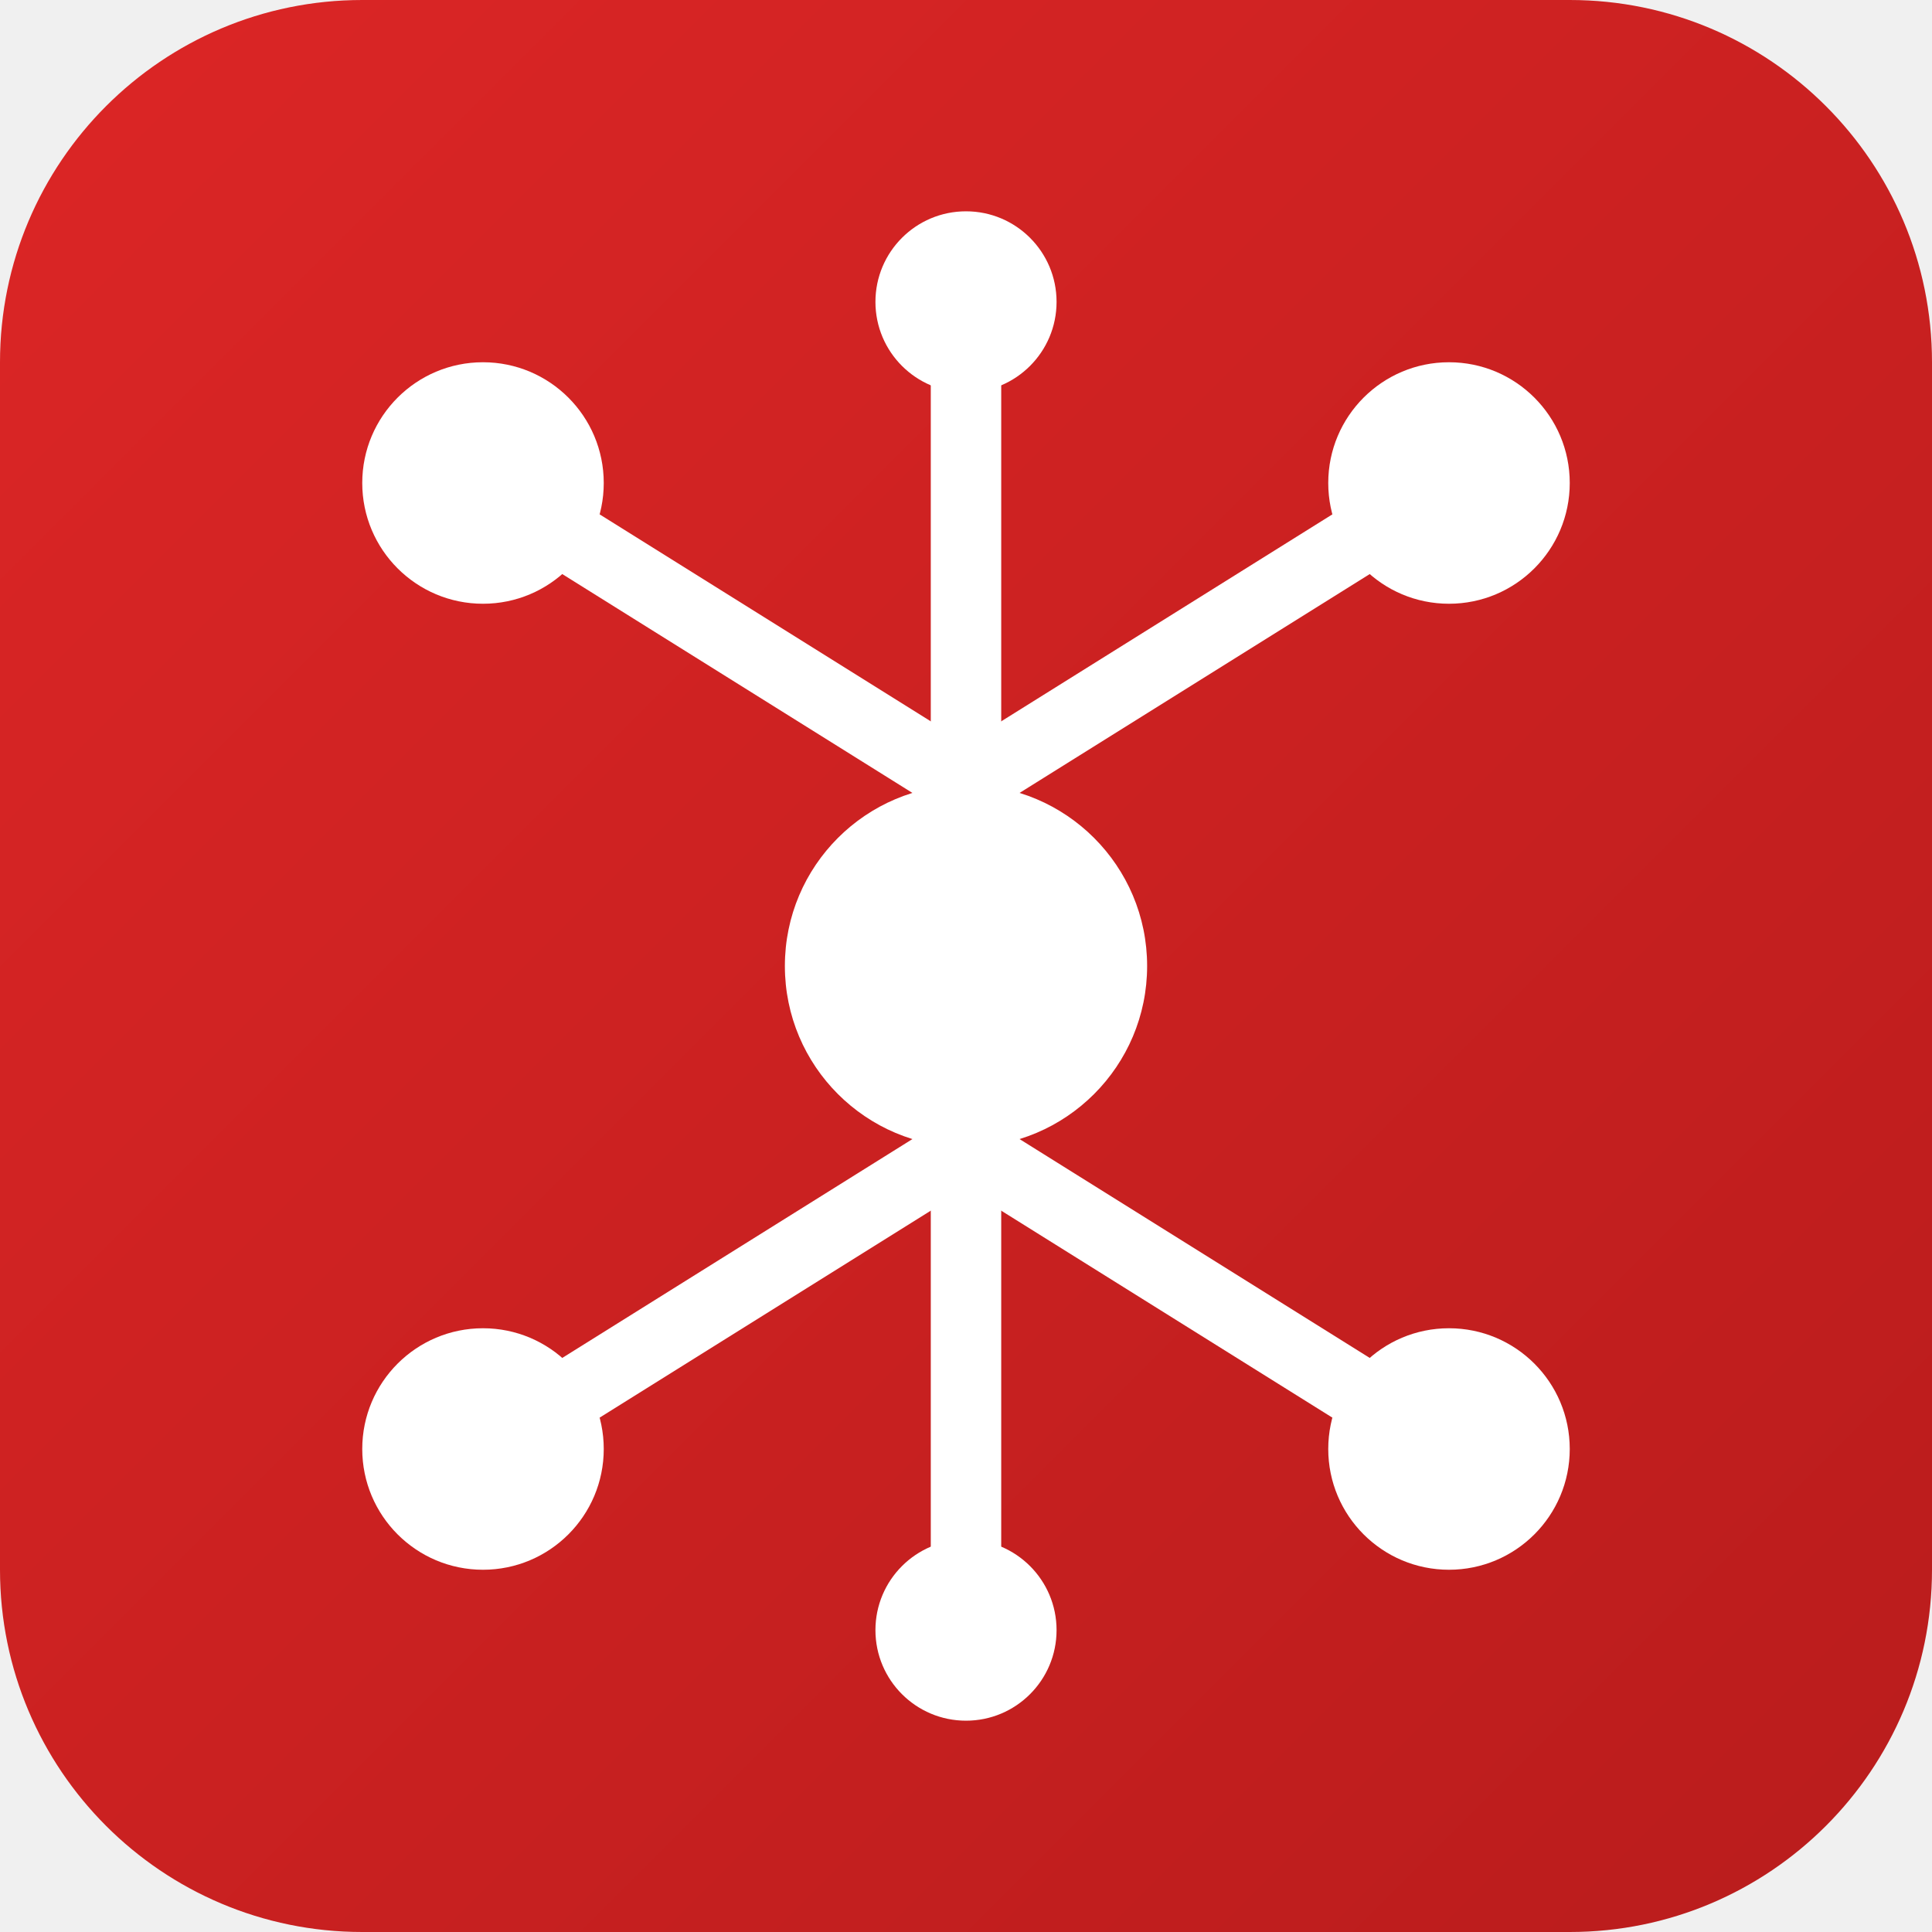
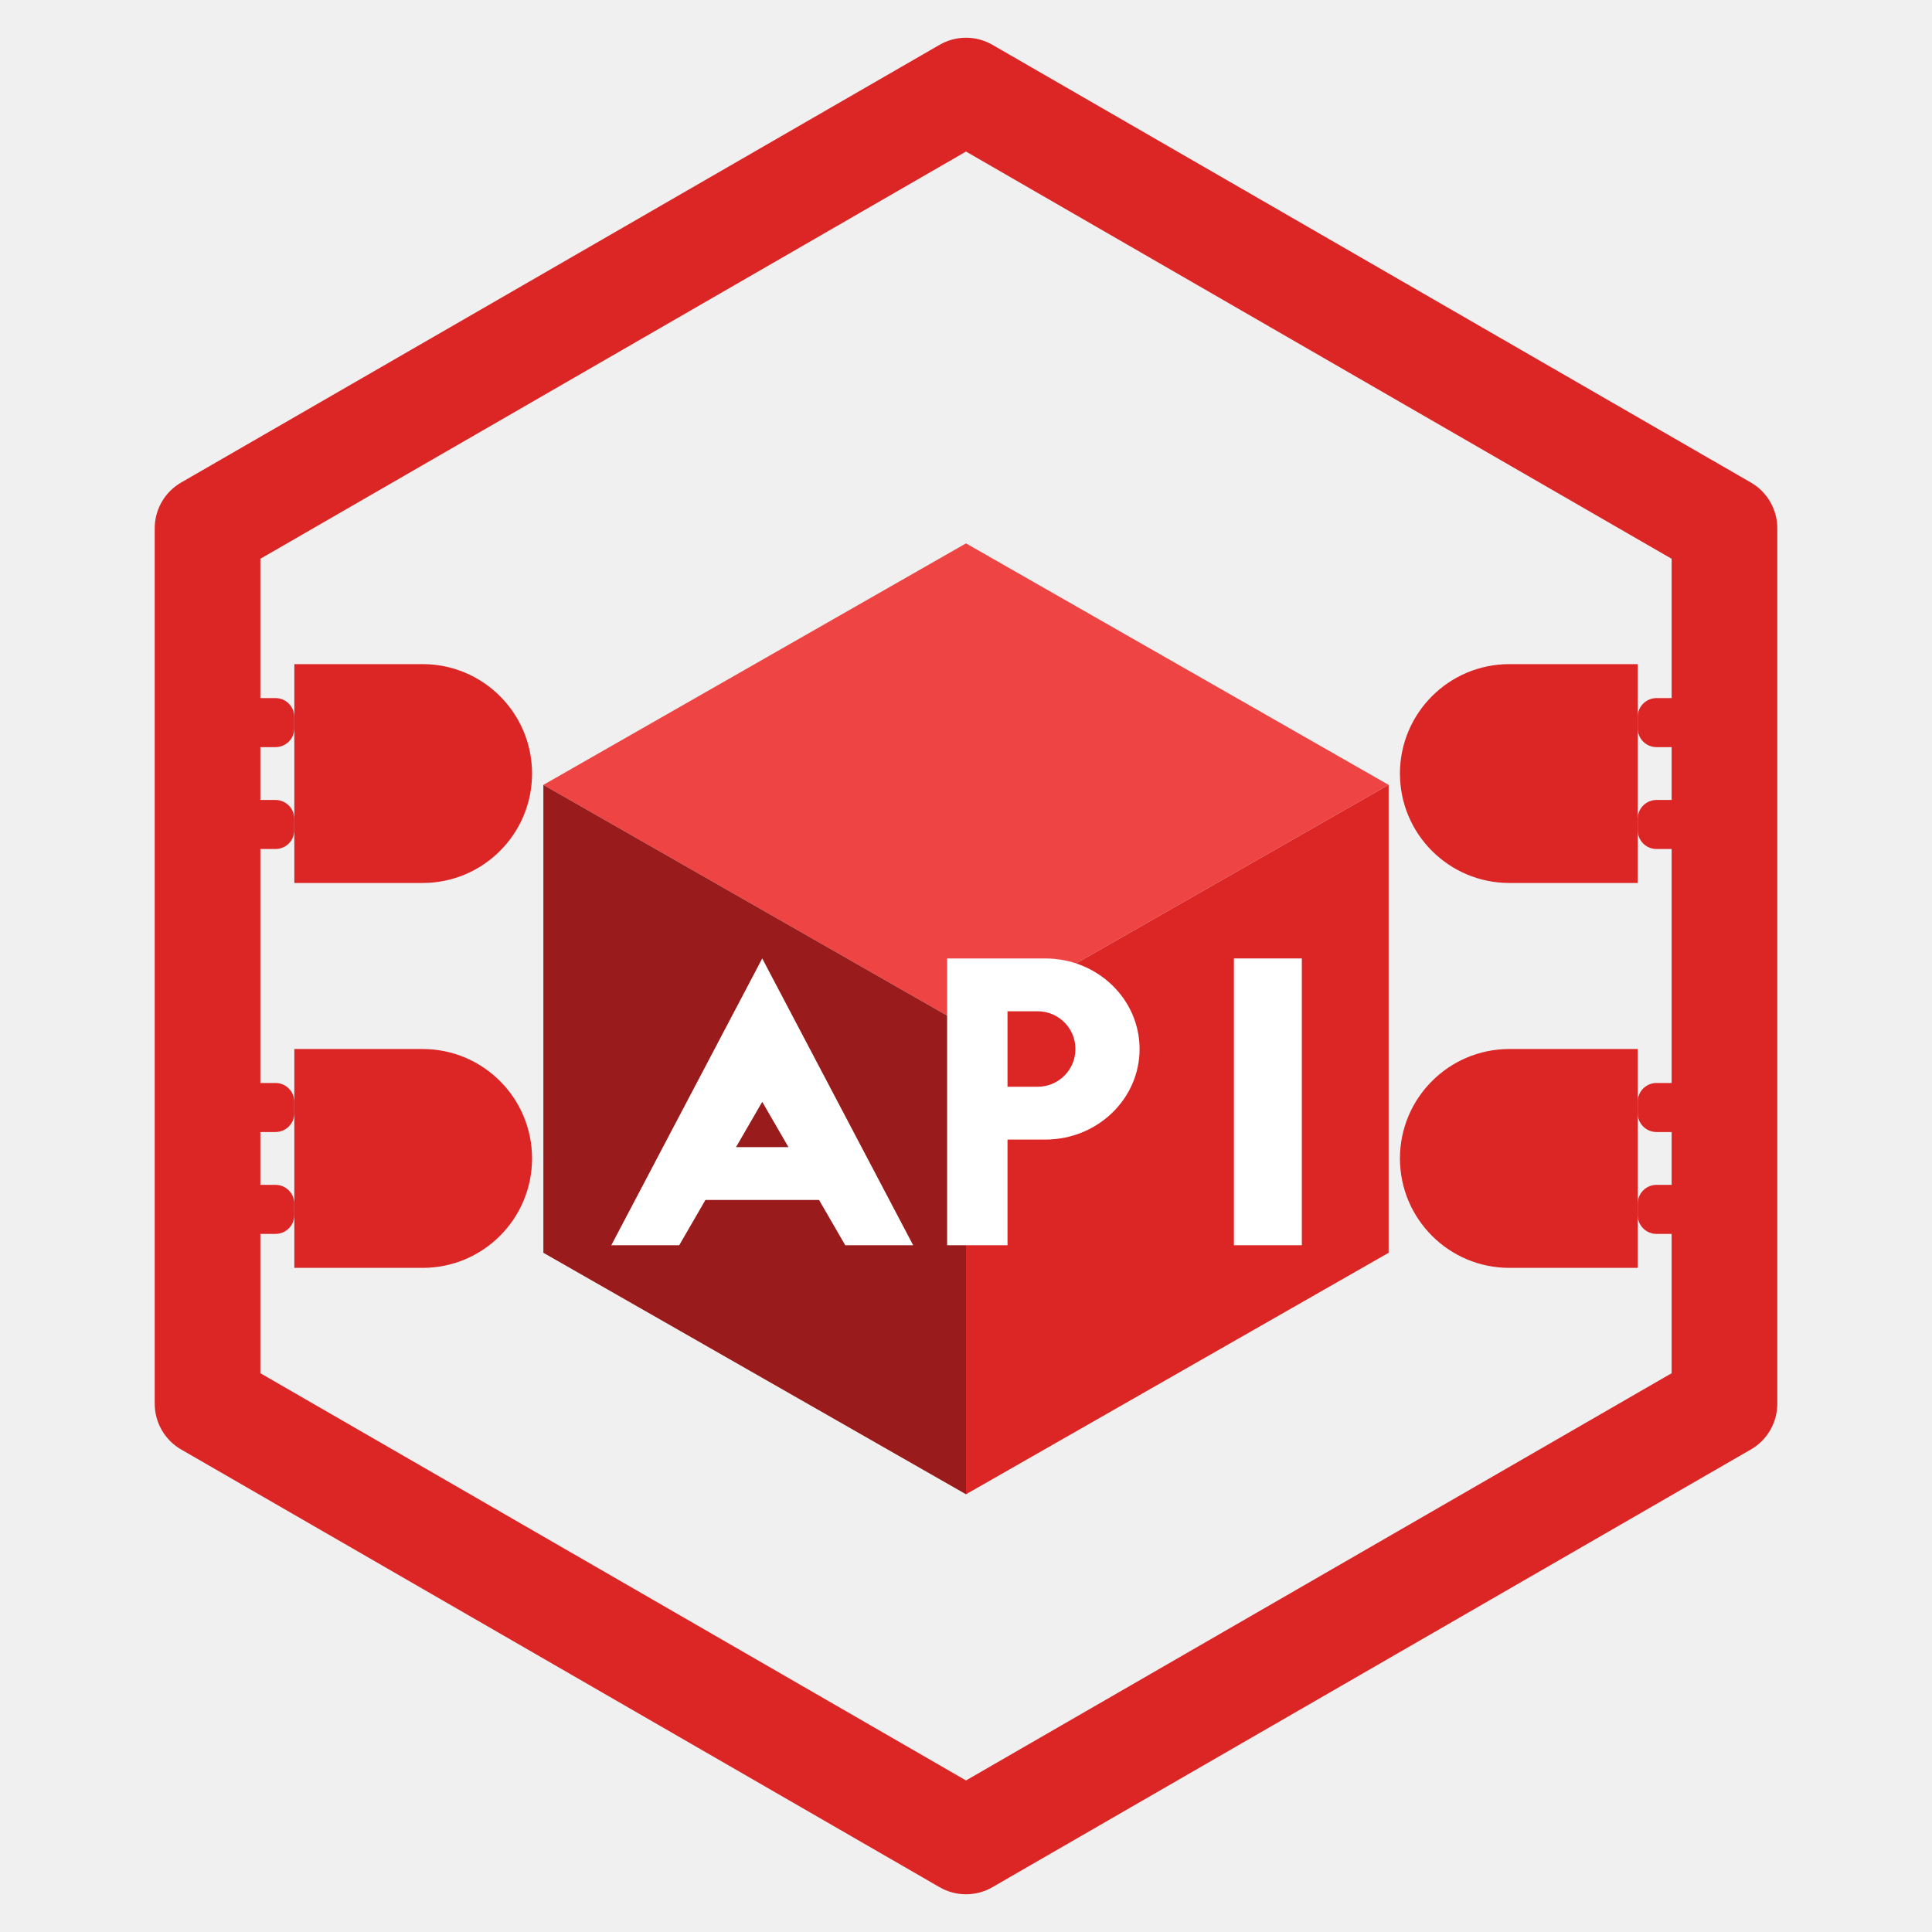
- <svg xmlns="http://www.w3.org/2000/svg" width="192" height="192" viewBox="0 0 192 192" fill="none">
-   <rect width="192" height="192" rx="36" fill="url(#gradient)" />
-   <circle cx="96" cy="96" r="18" fill="white" />
-   <circle cx="48" cy="48" r="12" fill="white" />
-   <circle cx="144" cy="48" r="12" fill="white" />
-   <circle cx="48" cy="144" r="12" fill="white" />
-   <circle cx="144" cy="144" r="12" fill="white" />
-   <circle cx="96" cy="30" r="9" fill="white" />
-   <circle cx="96" cy="162" r="9" fill="white" />
-   <line x1="96" y1="78" x2="48" y2="48" stroke="white" stroke-width="7" stroke-linecap="round" />
-   <line x1="96" y1="78" x2="144" y2="48" stroke="white" stroke-width="7" stroke-linecap="round" />
-   <line x1="96" y1="114" x2="48" y2="144" stroke="white" stroke-width="7" stroke-linecap="round" />
-   <line x1="96" y1="114" x2="144" y2="144" stroke="white" stroke-width="7" stroke-linecap="round" />
-   <line x1="96" y1="78" x2="96" y2="30" stroke="white" stroke-width="7" stroke-linecap="round" />
-   <line x1="96" y1="114" x2="96" y2="162" stroke="white" stroke-width="7" stroke-linecap="round" />
-   <defs>
-     <linearGradient id="gradient" x1="0" y1="0" x2="192" y2="192" gradientUnits="userSpaceOnUse">
-       <stop stop-color="#DC2626" />
-       <stop offset="1" stop-color="#B91C1C" />
-     </linearGradient>
-   </defs>
+ <svg xmlns="http://www.w3.org/2000/svg" width="512" height="512" viewBox="0 0 512 512" fill="none" role="img" aria-label="API Router">
+   <path d="M256 24 L457 140 L457 372 L256 488 L55 372 L55 140 Z" fill="none" stroke="#DC2626" stroke-width="28" stroke-linejoin="round" />
+   <g fill="#DC2626">
+     <g transform="translate(78 176)">
+       <path d="M0 0 H34 A29 29 0 0 1 34 58 H0 Z" />
+       <rect x="-20" y="9" width="20" height="13" rx="5" />
+       <rect x="-20" y="36" width="20" height="13" rx="5" />
+     </g>
+     <g transform="translate(78 278)">
+       <path d="M0 0 H34 A29 29 0 0 1 34 58 H0 Z" />
+       <rect x="-20" y="9" width="20" height="13" rx="5" />
+       <rect x="-20" y="36" width="20" height="13" rx="5" />
+     </g>
+     <g transform="translate(434 176) scale(-1 1)">
+       <path d="M0 0 H34 A29 29 0 0 1 34 58 H0 Z" />
+       <rect x="-20" y="9" width="20" height="13" rx="5" />
+       <rect x="-20" y="36" width="20" height="13" rx="5" />
+     </g>
+     <g transform="translate(434 278) scale(-1 1)">
+       <path d="M0 0 H34 A29 29 0 0 1 34 58 H0 Z" />
+       <rect x="-20" y="9" width="20" height="13" rx="5" />
+       <rect x="-20" y="36" width="20" height="13" rx="5" />
+     </g>
+   </g>
+   <path d="M256 144 L368 208 L256 272 L144 208 Z" fill="#EF4444" />
+   <path d="M144 208 L256 272 L256 396 L144 332 Z" fill="#991B1B" />
+   <path d="M368 208 L256 272 L256 396 L368 332 Z" fill="#DC2626" />
+   <g fill="#FFFFFF">
+     <path d="M202 254 L242 330 L162 330 Z M202 292 L224 330 L180 330 Z" fill-rule="evenodd" />
+     <rect x="181" y="304" width="42" height="14" />
+     <path d="M251 254 L277 254 A25 24 0 0 1 277 302 L267 302 L267 330 L251 330 Z M267 268 L275 268 A10 10 0 0 1 275 288 L267 288 Z" fill-rule="evenodd" />
+     <rect x="327" y="254" width="18" height="76" />
+   </g>
</svg>
